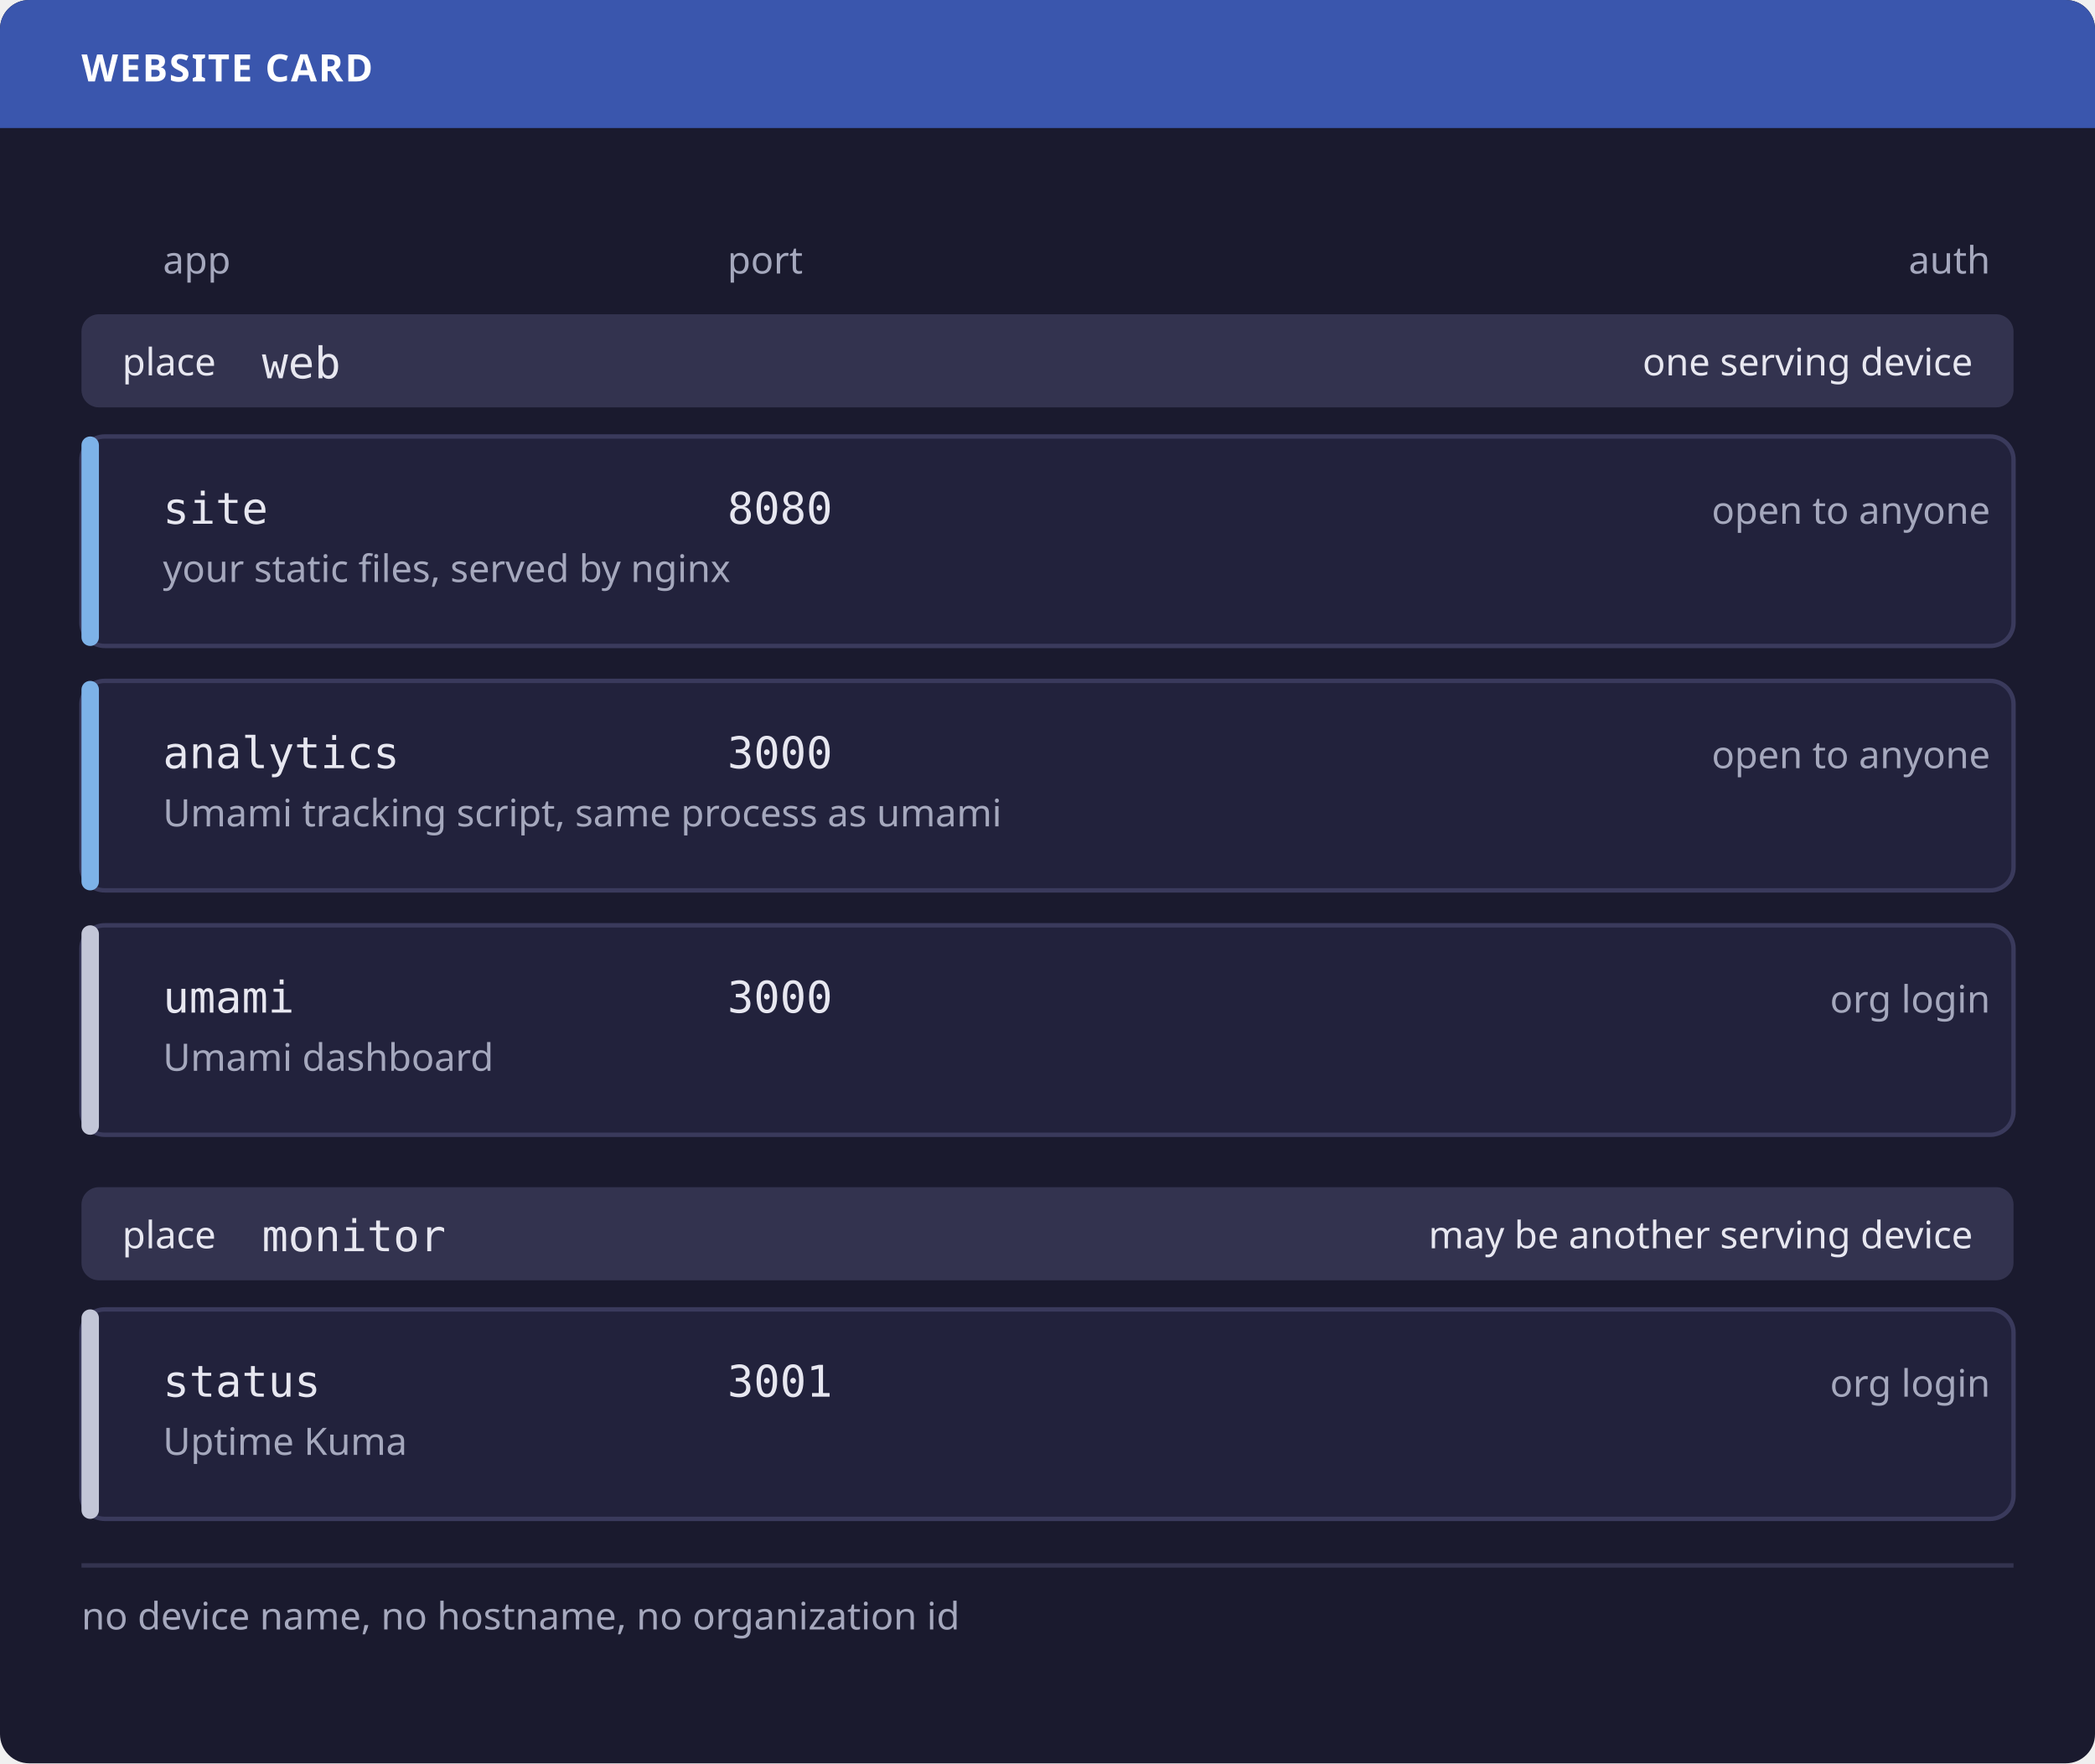
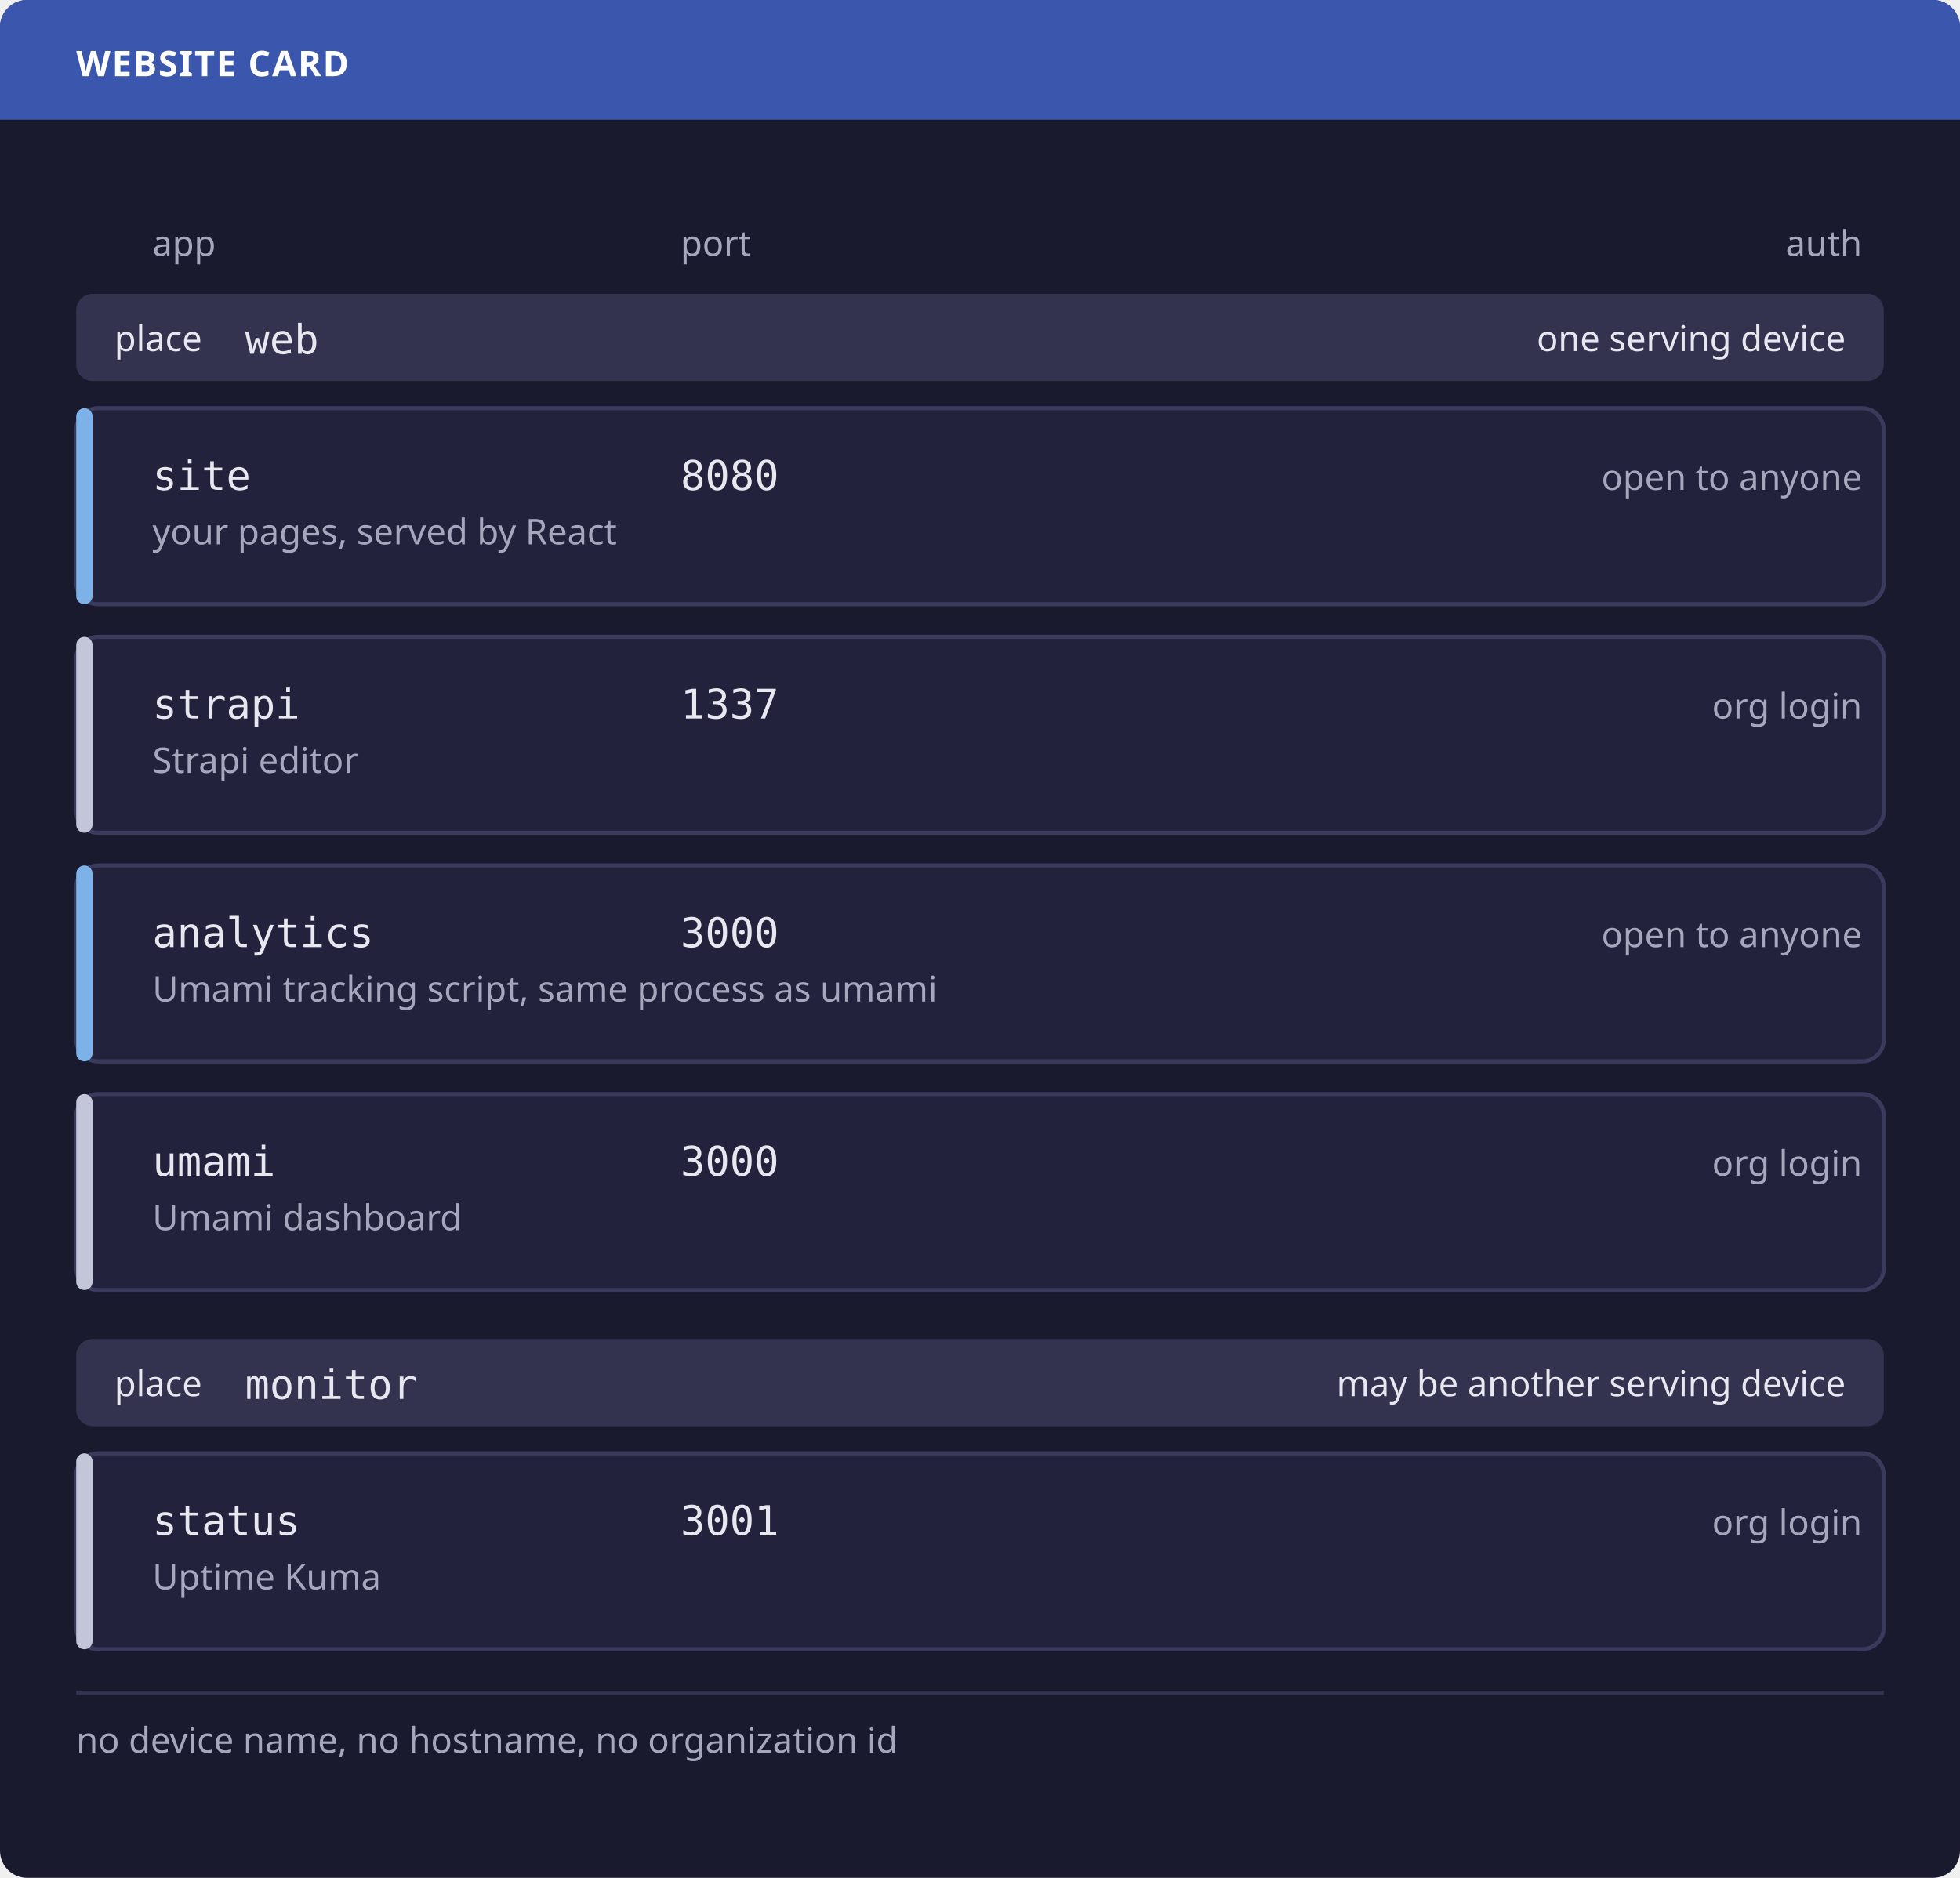
- <svg xmlns="http://www.w3.org/2000/svg" viewBox="0 0 720 606" width="720" height="606" role="img" aria-labelledby="t d">
+ <svg xmlns="http://www.w3.org/2000/svg" viewBox="0 0 720 690" width="720" height="690" role="img" aria-labelledby="t d">
  <style>.label{font-family:Jost,system-ui,sans-serif;font-size:15px;fill:#e7e7f0}.small{font-family:Jost,system-ui,sans-serif;font-size:13px;fill:#a5a8bd}.mono{font-family:Iosevka,ui-monospace,monospace;font-size:15px;fill:#e7e7f0}.head{font-family:Jost,system-ui,sans-serif;font-size:13px;font-weight:600;fill:#ffffff;letter-spacing:.04em}.place{font-family:Jost,system-ui,sans-serif;font-size:13px;fill:#e7e7f0}.card{fill:#22223c;stroke:#3a3a5c;stroke-width:1.5}</style>
-   <rect x="0" y="0" width="720" height="606" rx="10" fill="#1a1a2e" />
+   <rect x="0" y="0" width="720" height="690" rx="10" fill="#1a1a2e" />
  <path d="M10 0 h700 a10 10 0 0 1 10 10 v34 h-720 v-34 a10 10 0 0 1 10 -10 z" fill="#3a56ad" />
  <text class="head" x="28" y="28">WEBSITE CARD</text>
  <text class="small" x="56" y="94">app</text>
  <text class="small" x="250" y="94">port</text>
  <text class="small" x="684" y="94" text-anchor="end">auth</text>
  <rect x="28" y="108" width="664" height="32" rx="6" fill="#33334f" />
  <text class="place" x="42" y="129">place</text>
  <text class="mono" x="90" y="130">web</text>
  <text class="place" x="678" y="129" text-anchor="end">one serving device</text>
  <rect class="card" x="28" y="150" width="664" height="72" rx="8" />
  <rect x="28" y="150" width="6" height="72" rx="3" fill="#7db2e8" />
  <text class="mono" x="56" y="180">site</text>
  <text class="mono" x="250" y="180">8080</text>
  <text class="small" x="684" y="180" text-anchor="end">open to anyone</text>
-   <text class="small" x="56" y="200">your static files, served by nginx</text>
+   <text class="small" x="56" y="200">your pages, served by React</text>
  <rect class="card" x="28" y="234" width="664" height="72" rx="8" />
-   <rect x="28" y="234" width="6" height="72" rx="3" fill="#7db2e8" />
-   <text class="mono" x="56" y="264">analytics</text>
-   <text class="mono" x="250" y="264">3000</text>
-   <text class="small" x="684" y="264" text-anchor="end">open to anyone</text>
-   <text class="small" x="56" y="284">Umami tracking script, same process as umami</text>
+   <rect x="28" y="234" width="6" height="72" rx="3" fill="#c3c6d8" />
+   <text class="mono" x="56" y="264">strapi</text>
+   <text class="mono" x="250" y="264">1337</text>
+   <text class="small" x="684" y="264" text-anchor="end">org login</text>
+   <text class="small" x="56" y="284">Strapi editor</text>
  <rect class="card" x="28" y="318" width="664" height="72" rx="8" />
-   <rect x="28" y="318" width="6" height="72" rx="3" fill="#c3c6d8" />
-   <text class="mono" x="56" y="348">umami</text>
+   <rect x="28" y="318" width="6" height="72" rx="3" fill="#7db2e8" />
+   <text class="mono" x="56" y="348">analytics</text>
  <text class="mono" x="250" y="348">3000</text>
-   <text class="small" x="684" y="348" text-anchor="end">org login</text>
-   <text class="small" x="56" y="368">Umami dashboard</text>
-   <rect x="28" y="408" width="664" height="32" rx="6" fill="#33334f" />
-   <text class="place" x="42" y="429">place</text>
-   <text class="mono" x="90" y="430">monitor</text>
-   <text class="place" x="678" y="429" text-anchor="end">may be another serving device</text>
-   <rect class="card" x="28" y="450" width="664" height="72" rx="8" />
-   <rect x="28" y="450" width="6" height="72" rx="3" fill="#c3c6d8" />
-   <text class="mono" x="56" y="480">status</text>
-   <text class="mono" x="250" y="480">3001</text>
-   <text class="small" x="684" y="480" text-anchor="end">org login</text>
-   <text class="small" x="56" y="500">Uptime Kuma</text>
-   <line x1="28" y1="538" x2="692" y2="538" stroke="#33334f" stroke-width="1.5" />
-   <text class="small" x="28" y="560">no device name, no hostname, no organization id</text>
+   <text class="small" x="684" y="348" text-anchor="end">open to anyone</text>
+   <text class="small" x="56" y="368">Umami tracking script, same process as umami</text>
+   <rect class="card" x="28" y="402" width="664" height="72" rx="8" />
+   <rect x="28" y="402" width="6" height="72" rx="3" fill="#c3c6d8" />
+   <text class="mono" x="56" y="432">umami</text>
+   <text class="mono" x="250" y="432">3000</text>
+   <text class="small" x="684" y="432" text-anchor="end">org login</text>
+   <text class="small" x="56" y="452">Umami dashboard</text>
+   <rect x="28" y="492" width="664" height="32" rx="6" fill="#33334f" />
+   <text class="place" x="42" y="513">place</text>
+   <text class="mono" x="90" y="514">monitor</text>
+   <text class="place" x="678" y="513" text-anchor="end">may be another serving device</text>
+   <rect class="card" x="28" y="534" width="664" height="72" rx="8" />
+   <rect x="28" y="534" width="6" height="72" rx="3" fill="#c3c6d8" />
+   <text class="mono" x="56" y="564">status</text>
+   <text class="mono" x="250" y="564">3001</text>
+   <text class="small" x="684" y="564" text-anchor="end">org login</text>
+   <text class="small" x="56" y="584">Uptime Kuma</text>
+   <line x1="28" y1="622" x2="692" y2="622" stroke="#33334f" stroke-width="1.5" />
+   <text class="small" x="28" y="644">no device name, no hostname, no organization id</text>
</svg>
